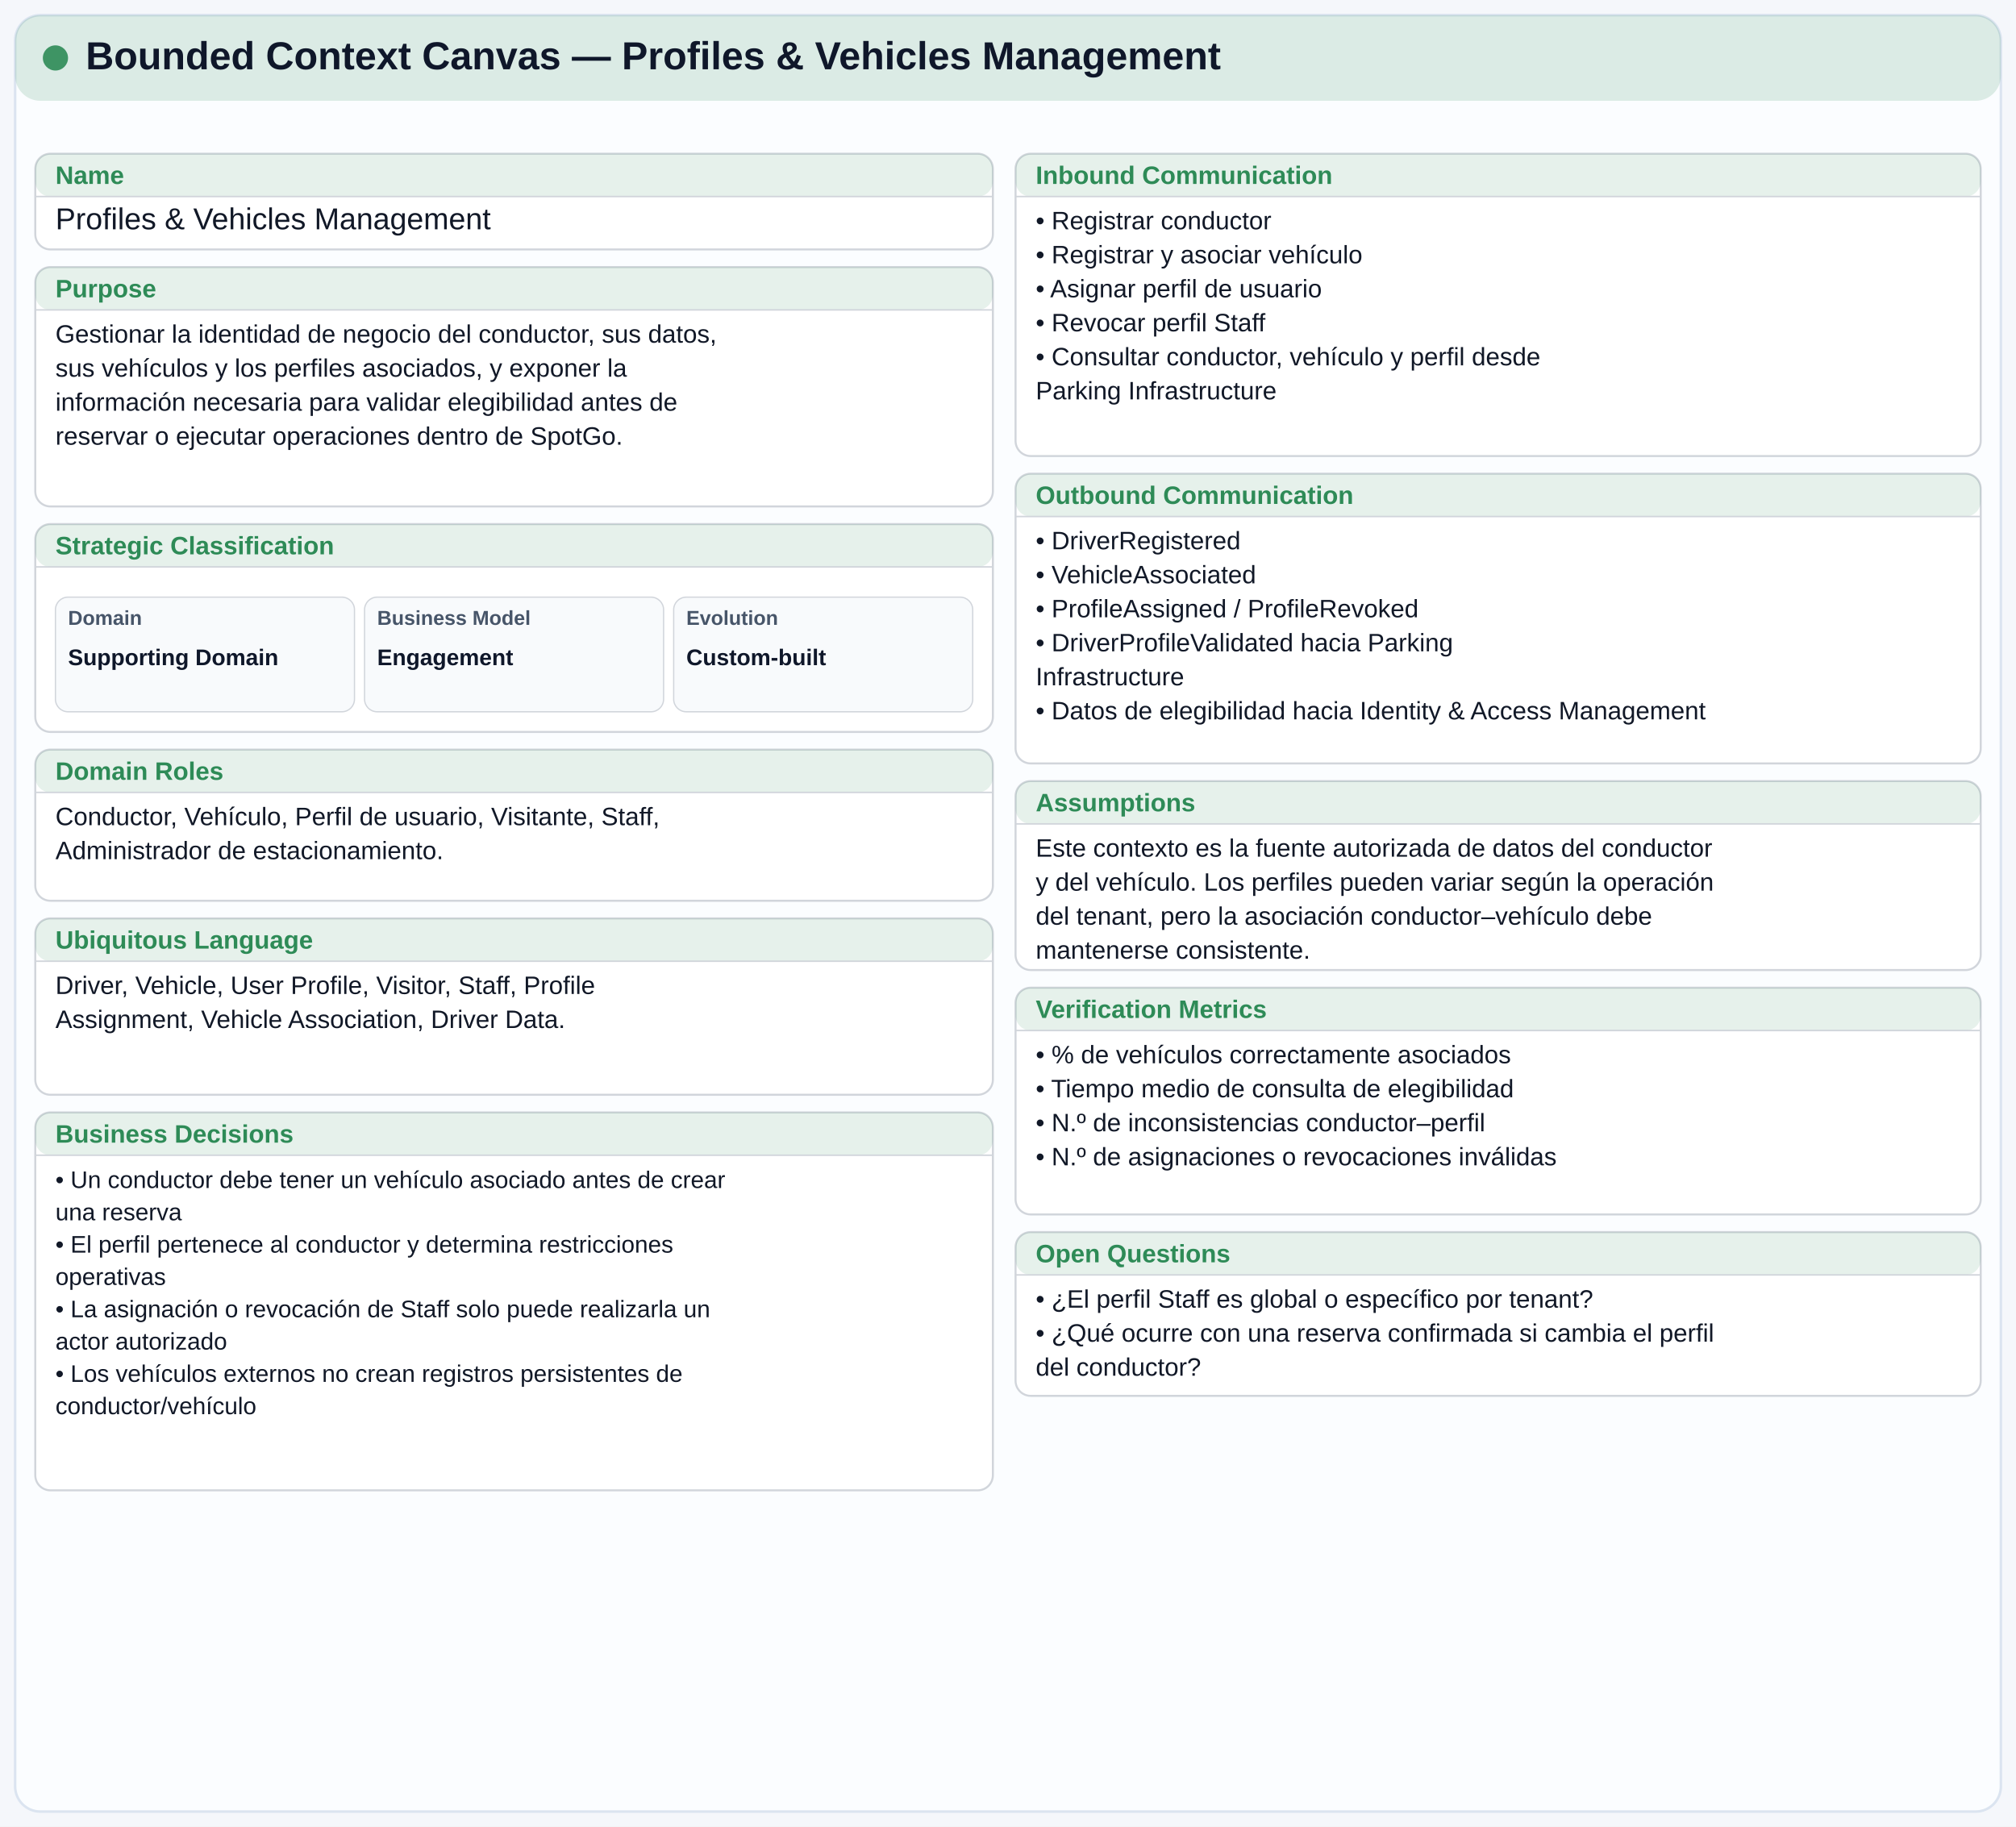
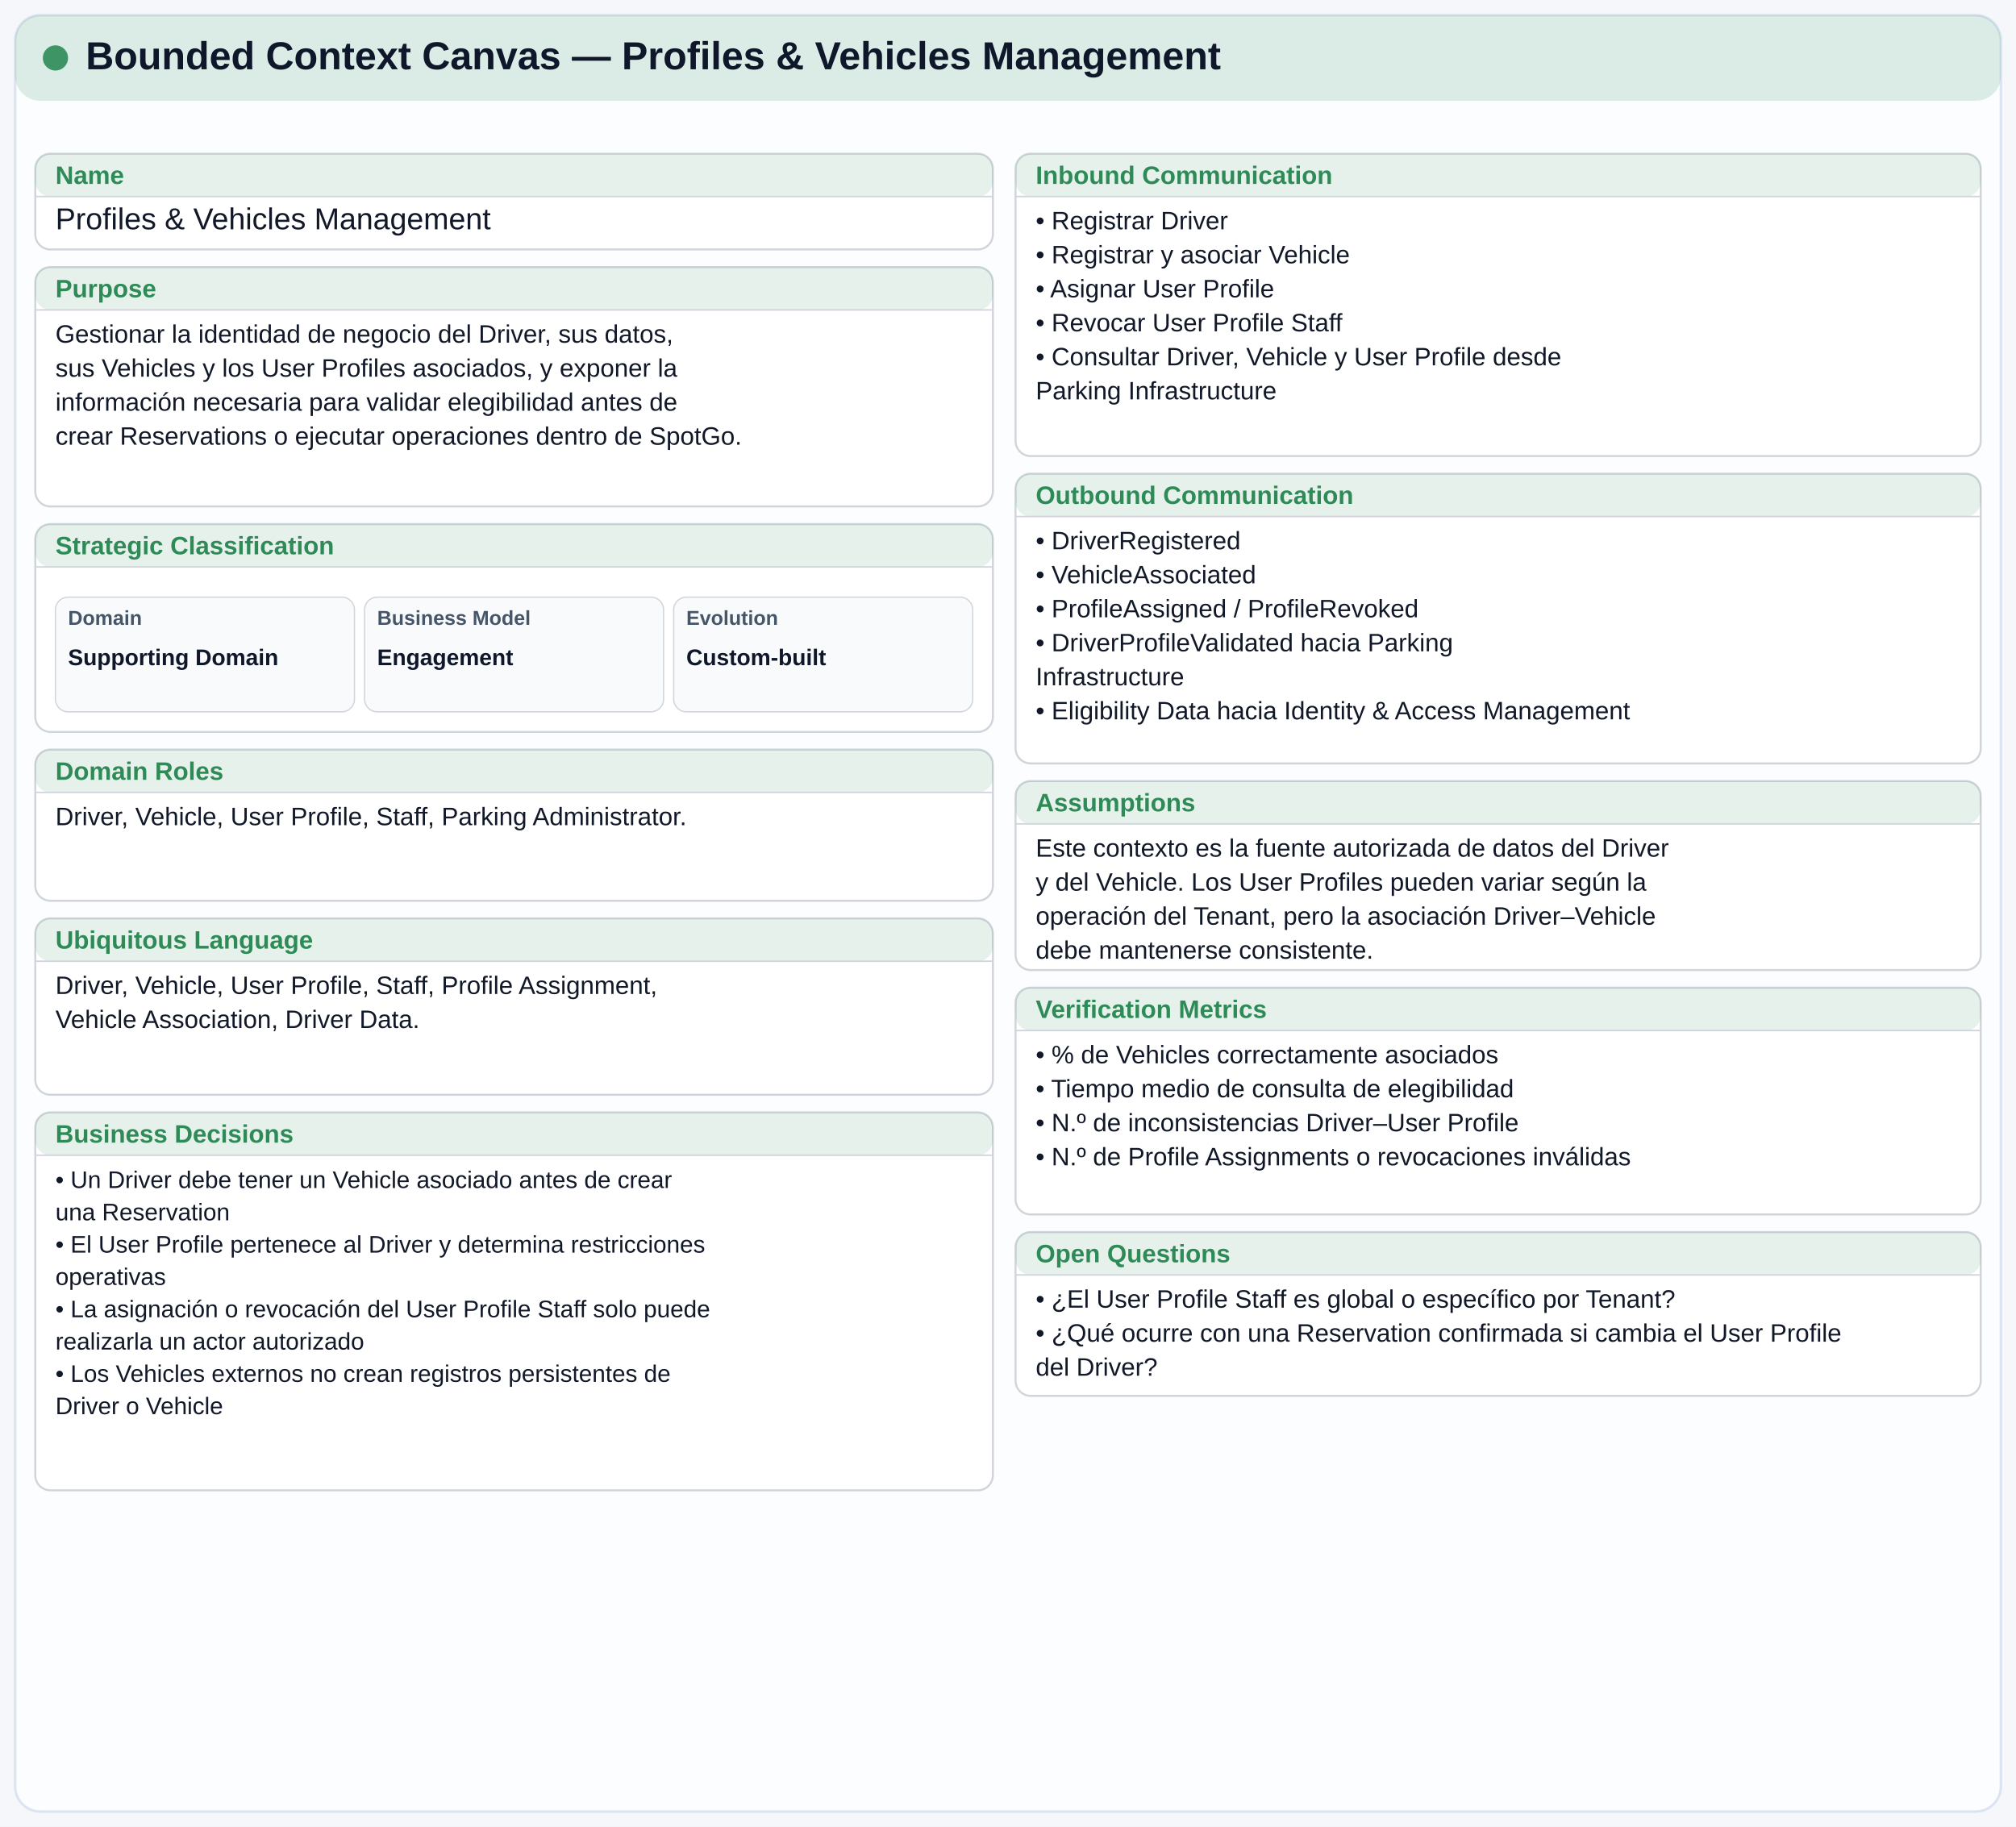
<svg xmlns="http://www.w3.org/2000/svg" width="1600" height="1450" viewBox="0 0 1600 1450">
  <rect width="100%" height="100%" fill="#f5f7fb" />
  <rect x="12" y="12" width="1576" height="1426" rx="20" fill="#fbfdff" stroke="#dbe4f0" stroke-width="2" />
  <rect x="12" y="12" width="1576" height="68" rx="20" fill="#2E8B57" opacity="0.16" />
  <circle cx="44" cy="46" r="10" fill="#2E8B57" opacity="0.9" />
  <text x="68" y="55" font-family="Arial, Helvetica, sans-serif" font-size="31" fill="#0f172a" font-weight="bold">
    <tspan x="68" dy="0">Bounded Context Canvas — Profiles &amp; Vehicles Management</tspan>
  </text>
  <g>
    <rect x="28" y="122" width="760" height="76" rx="12" fill="#ffffff" stroke="#d1d5db" stroke-width="1.6" />
    <rect x="28" y="122" width="760" height="34" rx="12" fill="#2E8B57" opacity="0.12" />
    <line x1="28" y1="156" x2="788" y2="156" stroke="#d1d5db" stroke-width="1.2" />
    <text x="44" y="146" font-family="Arial, Helvetica, sans-serif" font-size="20" fill="#2E8B57" font-weight="bold">
      <tspan x="44" dy="0">Name</tspan>
    </text>
    <text x="44" y="182" font-family="Arial, Helvetica, sans-serif" font-size="24" fill="#111827" font-weight="normal">
      <tspan x="44" dy="0">Profiles &amp; Vehicles Management</tspan>
    </text>
  </g>
  <g>
    <rect x="28" y="212" width="760" height="190" rx="12" fill="#ffffff" stroke="#d1d5db" stroke-width="1.6" />
    <rect x="28" y="212" width="760" height="34" rx="12" fill="#2E8B57" opacity="0.12" />
    <line x1="28" y1="246" x2="788" y2="246" stroke="#d1d5db" stroke-width="1.2" />
    <text x="44" y="236" font-family="Arial, Helvetica, sans-serif" font-size="20" fill="#2E8B57" font-weight="bold">
      <tspan x="44" dy="0">Purpose</tspan>
    </text>
    <text x="44" y="272" font-family="Arial, Helvetica, sans-serif" font-size="20" fill="#111827" font-weight="normal">
-       <tspan x="44" dy="0">Gestionar la identidad de negocio del conductor, sus datos,</tspan>
-       <tspan x="44" dy="27.0">sus vehículos y los perfiles asociados, y exponer la</tspan>
+       <tspan x="44" dy="0">Gestionar la identidad de negocio del Driver, sus datos,</tspan>
+       <tspan x="44" dy="27.0">sus Vehicles y los User Profiles asociados, y exponer la</tspan>
      <tspan x="44" dy="27.0">información necesaria para validar elegibilidad antes de</tspan>
-       <tspan x="44" dy="27.0">reservar o ejecutar operaciones dentro de SpotGo.</tspan>
+       <tspan x="44" dy="27.0">crear Reservations o ejecutar operaciones dentro de SpotGo.</tspan>
    </text>
  </g>
  <g>
    <rect x="28" y="416" width="760" height="165" rx="12" fill="#ffffff" stroke="#d1d5db" stroke-width="1.6" />
    <rect x="28" y="416" width="760" height="34" rx="12" fill="#2E8B57" opacity="0.12" />
    <line x1="28" y1="450" x2="788" y2="450" stroke="#d1d5db" stroke-width="1.2" />
    <text x="44" y="440" font-family="Arial, Helvetica, sans-serif" font-size="20" fill="#2E8B57" font-weight="bold">
      <tspan x="44" dy="0">Strategic Classification</tspan>
    </text>
    <rect x="44.0" y="474" width="237.333" height="91" rx="10" fill="#f8fafc" stroke="#d1d5db" stroke-width="1" />
    <text x="54.0" y="496" font-family="Arial, Helvetica, sans-serif" font-size="16" fill="#475569" font-weight="bold">
      <tspan x="54.0" dy="0">Domain</tspan>
    </text>
    <text x="54.0" y="528" font-family="Arial, Helvetica, sans-serif" font-size="18" fill="#0f172a" font-weight="bold">
      <tspan x="54.0" dy="0">Supporting Domain</tspan>
    </text>
    <rect x="289.333" y="474" width="237.333" height="91" rx="10" fill="#f8fafc" stroke="#d1d5db" stroke-width="1" />
    <text x="299.333" y="496" font-family="Arial, Helvetica, sans-serif" font-size="16" fill="#475569" font-weight="bold">
      <tspan x="299.333" dy="0">Business Model</tspan>
    </text>
    <text x="299.333" y="528" font-family="Arial, Helvetica, sans-serif" font-size="18" fill="#0f172a" font-weight="bold">
      <tspan x="299.333" dy="0">Engagement</tspan>
    </text>
    <rect x="534.667" y="474" width="237.333" height="91" rx="10" fill="#f8fafc" stroke="#d1d5db" stroke-width="1" />
    <text x="544.667" y="496" font-family="Arial, Helvetica, sans-serif" font-size="16" fill="#475569" font-weight="bold">
      <tspan x="544.667" dy="0">Evolution</tspan>
    </text>
    <text x="544.667" y="528" font-family="Arial, Helvetica, sans-serif" font-size="18" fill="#0f172a" font-weight="bold">
      <tspan x="544.667" dy="0">Custom-built</tspan>
    </text>
  </g>
  <g>
    <rect x="28" y="595" width="760" height="120" rx="12" fill="#ffffff" stroke="#d1d5db" stroke-width="1.6" />
    <rect x="28" y="595" width="760" height="34" rx="12" fill="#2E8B57" opacity="0.12" />
    <line x1="28" y1="629" x2="788" y2="629" stroke="#d1d5db" stroke-width="1.2" />
    <text x="44" y="619" font-family="Arial, Helvetica, sans-serif" font-size="20" fill="#2E8B57" font-weight="bold">
      <tspan x="44" dy="0">Domain Roles</tspan>
    </text>
    <text x="44" y="655" font-family="Arial, Helvetica, sans-serif" font-size="20" fill="#111827" font-weight="normal">
-       <tspan x="44" dy="0">Conductor, Vehículo, Perfil de usuario, Visitante, Staff,</tspan>
-       <tspan x="44" dy="27.0">Administrador de estacionamiento.</tspan>
+       <tspan x="44" dy="0">Driver, Vehicle, User Profile, Staff, Parking Administrator.</tspan>
    </text>
  </g>
  <g>
    <rect x="28" y="729" width="760" height="140" rx="12" fill="#ffffff" stroke="#d1d5db" stroke-width="1.6" />
    <rect x="28" y="729" width="760" height="34" rx="12" fill="#2E8B57" opacity="0.12" />
    <line x1="28" y1="763" x2="788" y2="763" stroke="#d1d5db" stroke-width="1.2" />
    <text x="44" y="753" font-family="Arial, Helvetica, sans-serif" font-size="20" fill="#2E8B57" font-weight="bold">
      <tspan x="44" dy="0">Ubiquitous Language</tspan>
    </text>
    <text x="44" y="789" font-family="Arial, Helvetica, sans-serif" font-size="20" fill="#111827" font-weight="normal">
-       <tspan x="44" dy="0">Driver, Vehicle, User Profile, Visitor, Staff, Profile</tspan>
-       <tspan x="44" dy="27.0">Assignment, Vehicle Association, Driver Data.</tspan>
+       <tspan x="44" dy="0">Driver, Vehicle, User Profile, Staff, Profile Assignment,</tspan>
+       <tspan x="44" dy="27.0">Vehicle Association, Driver Data.</tspan>
    </text>
  </g>
  <g>
    <rect x="28" y="883" width="760" height="300" rx="12" fill="#ffffff" stroke="#d1d5db" stroke-width="1.6" />
    <rect x="28" y="883" width="760" height="34" rx="12" fill="#2E8B57" opacity="0.12" />
    <line x1="28" y1="917" x2="788" y2="917" stroke="#d1d5db" stroke-width="1.2" />
    <text x="44" y="907" font-family="Arial, Helvetica, sans-serif" font-size="20" fill="#2E8B57" font-weight="bold">
      <tspan x="44" dy="0">Business Decisions</tspan>
    </text>
    <text x="44" y="943" font-family="Arial, Helvetica, sans-serif" font-size="19" fill="#111827" font-weight="normal">
-       <tspan x="44" dy="0">• Un conductor debe tener un vehículo asociado antes de crear</tspan>
-       <tspan x="44" dy="25.65">  una reserva</tspan>
-       <tspan x="44" dy="25.65">• El perfil pertenece al conductor y determina restricciones</tspan>
+       <tspan x="44" dy="0">• Un Driver debe tener un Vehicle asociado antes de crear</tspan>
+       <tspan x="44" dy="25.65">  una Reservation</tspan>
+       <tspan x="44" dy="25.65">• El User Profile pertenece al Driver y determina restricciones</tspan>
      <tspan x="44" dy="25.65">  operativas</tspan>
-       <tspan x="44" dy="25.65">• La asignación o revocación de Staff solo puede realizarla un</tspan>
-       <tspan x="44" dy="25.65">  actor autorizado</tspan>
-       <tspan x="44" dy="25.65">• Los vehículos externos no crean registros persistentes de</tspan>
-       <tspan x="44" dy="25.65">  conductor/vehículo</tspan>
+       <tspan x="44" dy="25.65">• La asignación o revocación del User Profile Staff solo puede</tspan>
+       <tspan x="44" dy="25.65">  realizarla un actor autorizado</tspan>
+       <tspan x="44" dy="25.65">• Los Vehicles externos no crean registros persistentes de</tspan>
+       <tspan x="44" dy="25.65">  Driver o Vehicle</tspan>
    </text>
  </g>
  <g>
    <rect x="806" y="122" width="766" height="240" rx="12" fill="#ffffff" stroke="#d1d5db" stroke-width="1.6" />
    <rect x="806" y="122" width="766" height="34" rx="12" fill="#2E8B57" opacity="0.12" />
    <line x1="806" y1="156" x2="1572" y2="156" stroke="#d1d5db" stroke-width="1.2" />
    <text x="822" y="146" font-family="Arial, Helvetica, sans-serif" font-size="20" fill="#2E8B57" font-weight="bold">
      <tspan x="822" dy="0">Inbound Communication</tspan>
    </text>
    <text x="822" y="182" font-family="Arial, Helvetica, sans-serif" font-size="20" fill="#111827" font-weight="normal">
-       <tspan x="822" dy="0">• Registrar conductor</tspan>
-       <tspan x="822" dy="27.0">• Registrar y asociar vehículo</tspan>
-       <tspan x="822" dy="27.0">• Asignar perfil de usuario</tspan>
-       <tspan x="822" dy="27.0">• Revocar perfil Staff</tspan>
-       <tspan x="822" dy="27.0">• Consultar conductor, vehículo y perfil desde</tspan>
+       <tspan x="822" dy="0">• Registrar Driver</tspan>
+       <tspan x="822" dy="27.0">• Registrar y asociar Vehicle</tspan>
+       <tspan x="822" dy="27.0">• Asignar User Profile</tspan>
+       <tspan x="822" dy="27.0">• Revocar User Profile Staff</tspan>
+       <tspan x="822" dy="27.0">• Consultar Driver, Vehicle y User Profile desde</tspan>
      <tspan x="822" dy="27.0">  Parking Infrastructure</tspan>
    </text>
  </g>
  <g>
    <rect x="806" y="376" width="766" height="230" rx="12" fill="#ffffff" stroke="#d1d5db" stroke-width="1.6" />
    <rect x="806" y="376" width="766" height="34" rx="12" fill="#2E8B57" opacity="0.12" />
    <line x1="806" y1="410" x2="1572" y2="410" stroke="#d1d5db" stroke-width="1.2" />
    <text x="822" y="400" font-family="Arial, Helvetica, sans-serif" font-size="20" fill="#2E8B57" font-weight="bold">
      <tspan x="822" dy="0">Outbound Communication</tspan>
    </text>
    <text x="822" y="436" font-family="Arial, Helvetica, sans-serif" font-size="20" fill="#111827" font-weight="normal">
      <tspan x="822" dy="0">• DriverRegistered</tspan>
      <tspan x="822" dy="27.0">• VehicleAssociated</tspan>
      <tspan x="822" dy="27.0">• ProfileAssigned / ProfileRevoked</tspan>
      <tspan x="822" dy="27.0">• DriverProfileValidated hacia Parking</tspan>
      <tspan x="822" dy="27.0">  Infrastructure</tspan>
-       <tspan x="822" dy="27.0">• Datos de elegibilidad hacia Identity &amp; Access Management</tspan>
+       <tspan x="822" dy="27.0">• Eligibility Data hacia Identity &amp; Access Management</tspan>
    </text>
  </g>
  <g>
    <rect x="806" y="620" width="766" height="150" rx="12" fill="#ffffff" stroke="#d1d5db" stroke-width="1.6" />
    <rect x="806" y="620" width="766" height="34" rx="12" fill="#2E8B57" opacity="0.12" />
    <line x1="806" y1="654" x2="1572" y2="654" stroke="#d1d5db" stroke-width="1.2" />
    <text x="822" y="644" font-family="Arial, Helvetica, sans-serif" font-size="20" fill="#2E8B57" font-weight="bold">
      <tspan x="822" dy="0">Assumptions</tspan>
    </text>
    <text x="822" y="680" font-family="Arial, Helvetica, sans-serif" font-size="20" fill="#111827" font-weight="normal">
-       <tspan x="822" dy="0">Este contexto es la fuente autorizada de datos del conductor</tspan>
-       <tspan x="822" dy="27.0">y del vehículo. Los perfiles pueden variar según la operación</tspan>
-       <tspan x="822" dy="27.0">del tenant, pero la asociación conductor–vehículo debe</tspan>
-       <tspan x="822" dy="27.0">mantenerse consistente.</tspan>
+       <tspan x="822" dy="0">Este contexto es la fuente autorizada de datos del Driver</tspan>
+       <tspan x="822" dy="27.0">y del Vehicle. Los User Profiles pueden variar según la</tspan>
+       <tspan x="822" dy="27.0">operación del Tenant, pero la asociación Driver–Vehicle</tspan>
+       <tspan x="822" dy="27.0">debe mantenerse consistente.</tspan>
    </text>
  </g>
  <g>
    <rect x="806" y="784" width="766" height="180" rx="12" fill="#ffffff" stroke="#d1d5db" stroke-width="1.6" />
    <rect x="806" y="784" width="766" height="34" rx="12" fill="#2E8B57" opacity="0.12" />
    <line x1="806" y1="818" x2="1572" y2="818" stroke="#d1d5db" stroke-width="1.2" />
    <text x="822" y="808" font-family="Arial, Helvetica, sans-serif" font-size="20" fill="#2E8B57" font-weight="bold">
      <tspan x="822" dy="0">Verification Metrics</tspan>
    </text>
    <text x="822" y="844" font-family="Arial, Helvetica, sans-serif" font-size="20" fill="#111827" font-weight="normal">
-       <tspan x="822" dy="0">• % de vehículos correctamente asociados</tspan>
+       <tspan x="822" dy="0">• % de Vehicles correctamente asociados</tspan>
      <tspan x="822" dy="27.0">• Tiempo medio de consulta de elegibilidad</tspan>
-       <tspan x="822" dy="27.0">• N.º de inconsistencias conductor–perfil</tspan>
-       <tspan x="822" dy="27.0">• N.º de asignaciones o revocaciones inválidas</tspan>
+       <tspan x="822" dy="27.0">• N.º de inconsistencias Driver–User Profile</tspan>
+       <tspan x="822" dy="27.0">• N.º de Profile Assignments o revocaciones inválidas</tspan>
    </text>
  </g>
  <g>
    <rect x="806" y="978" width="766" height="130" rx="12" fill="#ffffff" stroke="#d1d5db" stroke-width="1.6" />
    <rect x="806" y="978" width="766" height="34" rx="12" fill="#2E8B57" opacity="0.12" />
    <line x1="806" y1="1012" x2="1572" y2="1012" stroke="#d1d5db" stroke-width="1.2" />
    <text x="822" y="1002" font-family="Arial, Helvetica, sans-serif" font-size="20" fill="#2E8B57" font-weight="bold">
      <tspan x="822" dy="0">Open Questions</tspan>
    </text>
    <text x="822" y="1038" font-family="Arial, Helvetica, sans-serif" font-size="20" fill="#111827" font-weight="normal">
-       <tspan x="822" dy="0">• ¿El perfil Staff es global o específico por tenant?</tspan>
-       <tspan x="822" dy="27.0">• ¿Qué ocurre con una reserva confirmada si cambia el perfil</tspan>
-       <tspan x="822" dy="27.0">  del conductor?</tspan>
+       <tspan x="822" dy="0">• ¿El User Profile Staff es global o específico por Tenant?</tspan>
+       <tspan x="822" dy="27.0">• ¿Qué ocurre con una Reservation confirmada si cambia el User Profile</tspan>
+       <tspan x="822" dy="27.0">  del Driver?</tspan>
    </text>
  </g>
</svg>
